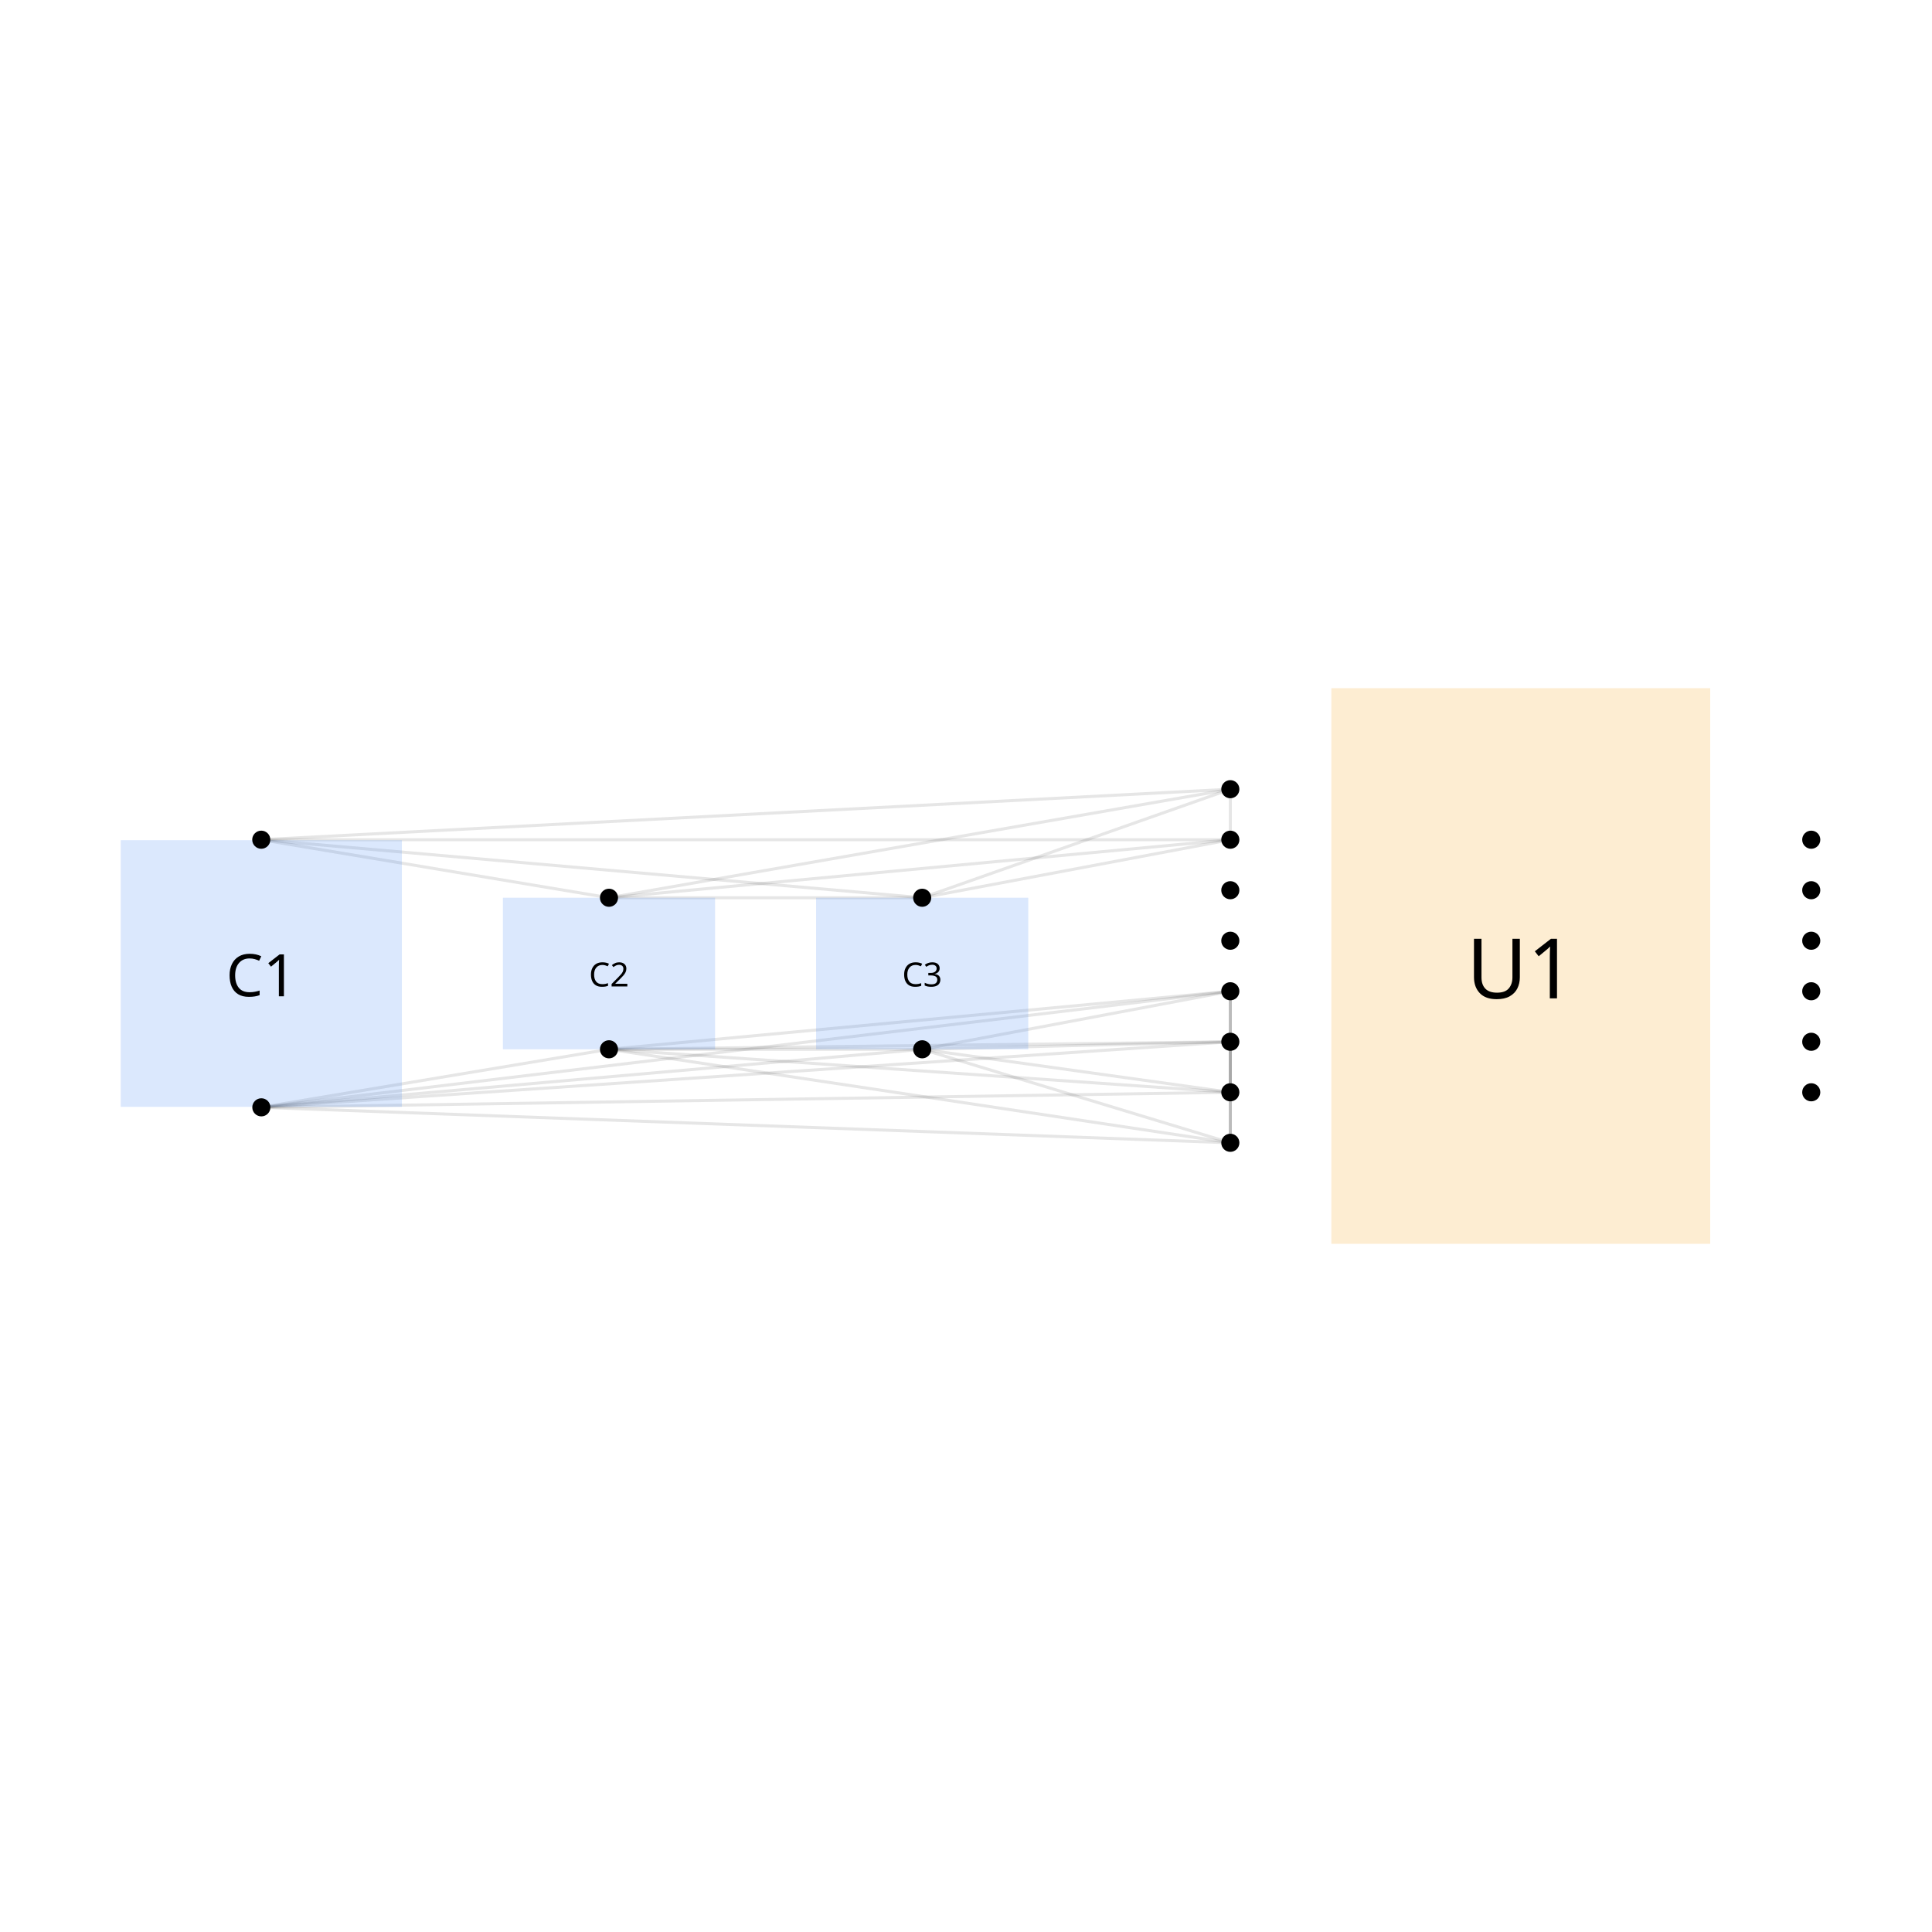
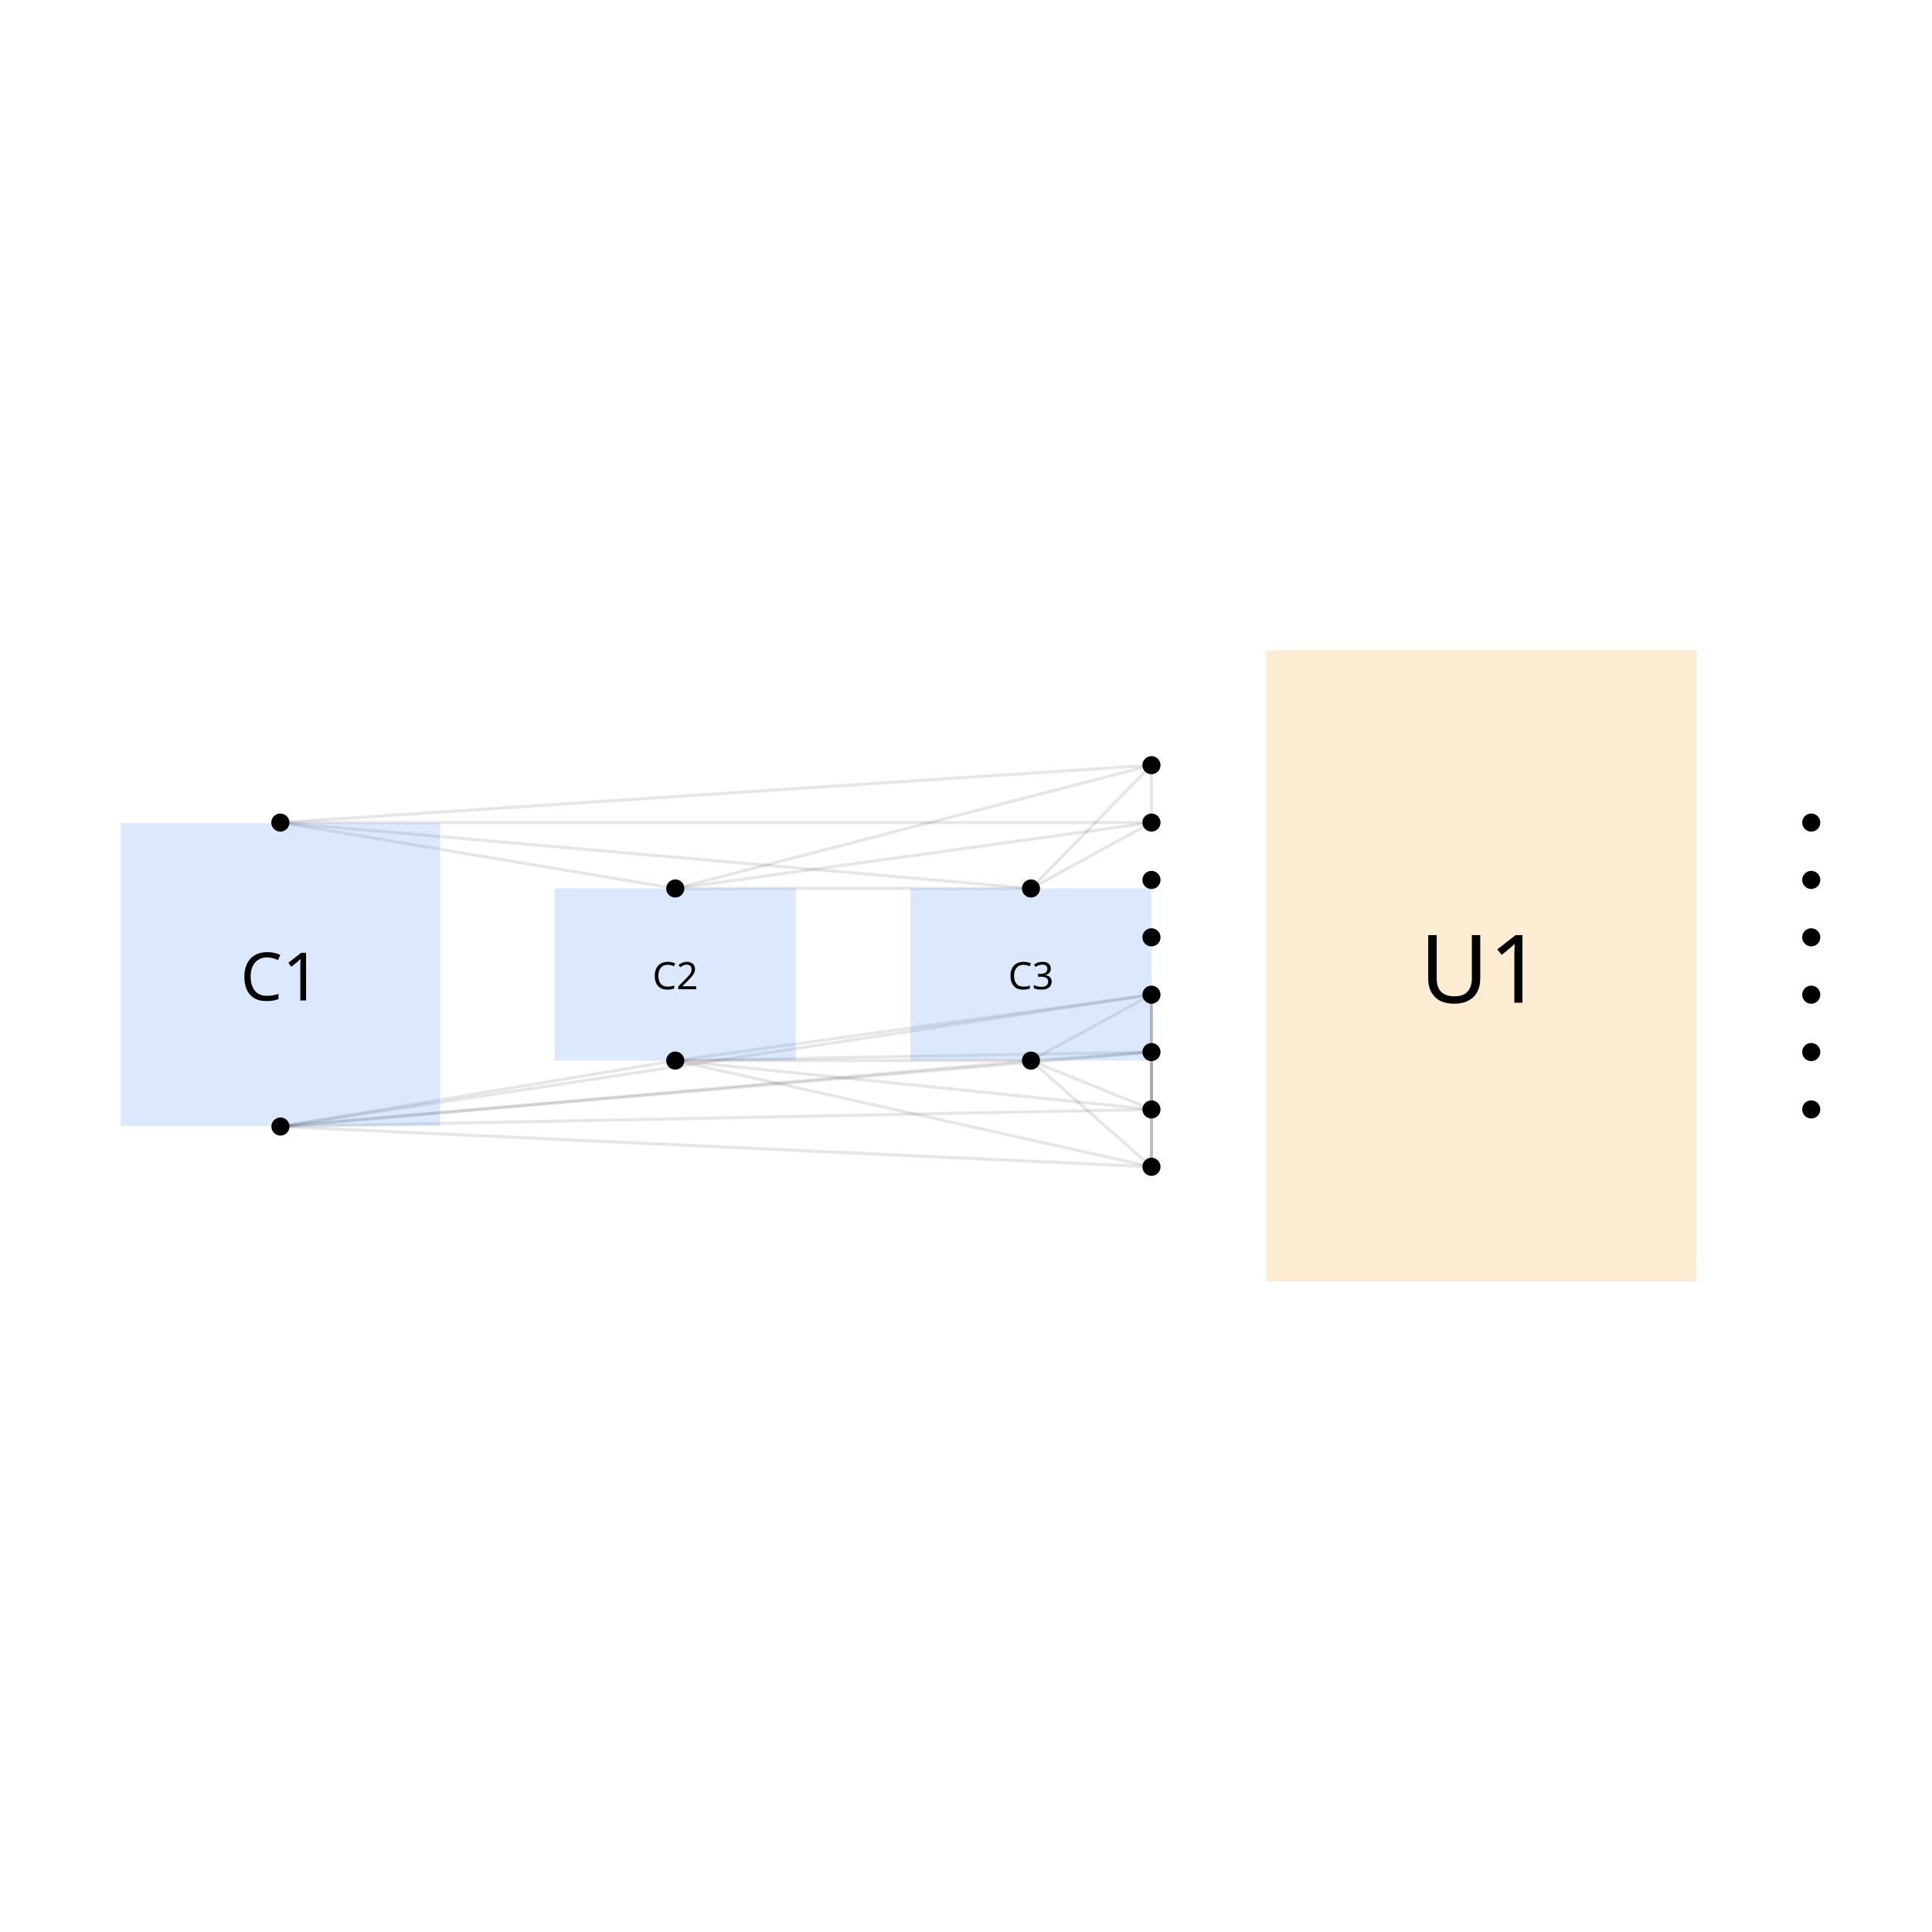
<svg xmlns="http://www.w3.org/2000/svg" width="640" height="640" viewBox="0 0 640 640">
  <rect width="100%" height="100%" fill="white" />
  <g>
-     <polyline data-points="-1.15,0.7 -1.15,0.49999999999999994" data-type="line" data-label="" points="407.561,261.432 407.561,278.165" fill="none" stroke="rgba(0,0,0,0.1)" stroke-width="1px" />
+     <polyline data-points="-1.15,0.7 -1.15,0.49999999999999994" data-type="line" data-label="" points="381.437,253.481 381.437,272.486" fill="none" stroke="rgba(0,0,0,0.1)" stroke-width="1px" />
  </g>
  <g>
-     <polyline data-points="-1.15,0.7 -4.986668599999997,0.4999999999999999" data-type="line" data-label="" points="407.561,261.432 86.551,278.165" fill="none" stroke="rgba(0,0,0,0.1)" stroke-width="1px" />
+     <polyline data-points="-1.15,0.7 -4.186668599999996,0.4999999999999999" data-type="line" data-label="" points="381.437,253.481 92.871,272.486" fill="none" stroke="rgba(0,0,0,0.1)" stroke-width="1px" />
  </g>
  <g>
-     <polyline data-points="-1.15,0.7 -3.6099999999999994,0.2702166499999997" data-type="line" data-label="" points="407.561,261.432 201.736,297.391" fill="none" stroke="rgba(0,0,0,0.1)" stroke-width="1px" />
+     <polyline data-points="-1.15,0.7 -2.809999999999999,0.2702166499999997" data-type="line" data-label="" points="381.437,253.481 223.692,294.322" fill="none" stroke="rgba(0,0,0,0.1)" stroke-width="1px" />
  </g>
  <g>
-     <polyline data-points="-1.15,0.7 -2.37,0.2702166499999997" data-type="line" data-label="" points="407.561,261.432 305.485,297.391" fill="none" stroke="rgba(0,0,0,0.1)" stroke-width="1px" />
+     <polyline data-points="-1.15,0.7 -1.5699999999999998,0.2702166499999997" data-type="line" data-label="" points="381.437,253.481 341.526,294.322" fill="none" stroke="rgba(0,0,0,0.1)" stroke-width="1px" />
  </g>
  <g>
-     <polyline data-points="-1.15,0.49999999999999994 -4.986668599999997,0.4999999999999999" data-type="line" data-label="" points="407.561,278.165 86.551,278.165" fill="none" stroke="rgba(0,0,0,0.1)" stroke-width="1px" />
+     <polyline data-points="-1.15,0.49999999999999994 -4.186668599999996,0.4999999999999999" data-type="line" data-label="" points="381.437,272.486 92.871,272.486" fill="none" stroke="rgba(0,0,0,0.1)" stroke-width="1px" />
  </g>
  <g>
-     <polyline data-points="-1.15,0.49999999999999994 -3.6099999999999994,0.2702166499999997" data-type="line" data-label="" points="407.561,278.165 201.736,297.391" fill="none" stroke="rgba(0,0,0,0.1)" stroke-width="1px" />
+     <polyline data-points="-1.15,0.49999999999999994 -2.809999999999999,0.2702166499999997" data-type="line" data-label="" points="381.437,272.486 223.692,294.322" fill="none" stroke="rgba(0,0,0,0.1)" stroke-width="1px" />
  </g>
  <g>
-     <polyline data-points="-1.15,0.49999999999999994 -2.37,0.2702166499999997" data-type="line" data-label="" points="407.561,278.165 305.485,297.391" fill="none" stroke="rgba(0,0,0,0.1)" stroke-width="1px" />
+     <polyline data-points="-1.15,0.49999999999999994 -1.5699999999999998,0.2702166499999997" data-type="line" data-label="" points="381.437,272.486 341.526,294.322" fill="none" stroke="rgba(0,0,0,0.1)" stroke-width="1px" />
  </g>
  <g>
-     <polyline data-points="-4.986668599999997,0.4999999999999999 -3.6099999999999994,0.2702166499999997" data-type="line" data-label="" points="86.551,278.165 201.736,297.391" fill="none" stroke="rgba(0,0,0,0.1)" stroke-width="1px" />
+     <polyline data-points="-4.186668599999996,0.4999999999999999 -2.809999999999999,0.2702166499999997" data-type="line" data-label="" points="92.871,272.486 223.692,294.322" fill="none" stroke="rgba(0,0,0,0.1)" stroke-width="1px" />
  </g>
  <g>
-     <polyline data-points="-4.986668599999997,0.4999999999999999 -2.37,0.2702166499999997" data-type="line" data-label="" points="86.551,278.165 305.485,297.391" fill="none" stroke="rgba(0,0,0,0.1)" stroke-width="1px" />
+     <polyline data-points="-4.186668599999996,0.4999999999999999 -1.5699999999999998,0.2702166499999997" data-type="line" data-label="" points="92.871,272.486 341.526,294.322" fill="none" stroke="rgba(0,0,0,0.1)" stroke-width="1px" />
  </g>
  <g>
-     <polyline data-points="-3.6099999999999994,0.2702166499999997 -2.37,0.2702166499999997" data-type="line" data-label="" points="201.736,297.391 305.485,297.391" fill="none" stroke="rgba(0,0,0,0.1)" stroke-width="1px" />
+     <polyline data-points="-2.809999999999999,0.2702166499999997 -1.5699999999999998,0.2702166499999997" data-type="line" data-label="" points="223.692,294.322 341.526,294.322" fill="none" stroke="rgba(0,0,0,0.1)" stroke-width="1px" />
  </g>
  <g>
-     <polyline data-points="-1.15,-0.7 -1.15,-0.30000000000000004" data-type="line" data-label="" points="407.561,378.568 407.561,345.101" fill="none" stroke="rgba(0,0,0,0.1)" stroke-width="1px" />
+     <polyline data-points="-1.15,-0.7 -1.15,-0.30000000000000004" data-type="line" data-label="" points="381.437,386.519 381.437,348.508" fill="none" stroke="rgba(0,0,0,0.1)" stroke-width="1px" />
  </g>
  <g>
-     <polyline data-points="-1.15,-0.7 -1.15,-0.5" data-type="line" data-label="" points="407.561,378.568 407.561,361.835" fill="none" stroke="rgba(0,0,0,0.1)" stroke-width="1px" />
+     <polyline data-points="-1.15,-0.7 -1.15,-0.5" data-type="line" data-label="" points="381.437,386.519 381.437,367.514" fill="none" stroke="rgba(0,0,0,0.1)" stroke-width="1px" />
  </g>
  <g>
-     <polyline data-points="-1.15,-0.7 -1.15,-0.10000000000000009" data-type="line" data-label="" points="407.561,378.568 407.561,328.367" fill="none" stroke="rgba(0,0,0,0.1)" stroke-width="1px" />
+     <polyline data-points="-1.15,-0.7 -1.15,-0.10000000000000009" data-type="line" data-label="" points="381.437,386.519 381.437,329.503" fill="none" stroke="rgba(0,0,0,0.1)" stroke-width="1px" />
  </g>
  <g>
-     <polyline data-points="-1.15,-0.7 -4.986371599999999,-0.5595667000000005" data-type="line" data-label="" points="407.561,378.568 86.576,366.818" fill="none" stroke="rgba(0,0,0,0.1)" stroke-width="1px" />
+     <polyline data-points="-1.15,-0.7 -4.186371599999998,-0.5595667000000005" data-type="line" data-label="" points="381.437,386.519 92.899,373.174" fill="none" stroke="rgba(0,0,0,0.1)" stroke-width="1px" />
  </g>
  <g>
-     <polyline data-points="-1.15,-0.7 -3.6099999999999994,-0.32978335000000025" data-type="line" data-label="" points="407.561,378.568 201.736,347.593" fill="none" stroke="rgba(0,0,0,0.1)" stroke-width="1px" />
+     <polyline data-points="-1.15,-0.7 -2.809999999999999,-0.32978335000000025" data-type="line" data-label="" points="381.437,386.519 223.692,351.338" fill="none" stroke="rgba(0,0,0,0.1)" stroke-width="1px" />
  </g>
  <g>
-     <polyline data-points="-1.15,-0.7 -2.37,-0.32978335000000025" data-type="line" data-label="" points="407.561,378.568 305.485,347.593" fill="none" stroke="rgba(0,0,0,0.1)" stroke-width="1px" />
+     <polyline data-points="-1.15,-0.7 -1.5699999999999998,-0.32978335000000025" data-type="line" data-label="" points="381.437,386.519 341.526,351.338" fill="none" stroke="rgba(0,0,0,0.1)" stroke-width="1px" />
  </g>
  <g>
-     <polyline data-points="-1.15,-0.30000000000000004 -1.15,-0.5" data-type="line" data-label="" points="407.561,345.101 407.561,361.835" fill="none" stroke="rgba(0,0,0,0.1)" stroke-width="1px" />
+     <polyline data-points="-1.15,-0.30000000000000004 -1.15,-0.5" data-type="line" data-label="" points="381.437,348.508 381.437,367.514" fill="none" stroke="rgba(0,0,0,0.1)" stroke-width="1px" />
  </g>
  <g>
-     <polyline data-points="-1.15,-0.30000000000000004 -1.15,-0.10000000000000009" data-type="line" data-label="" points="407.561,345.101 407.561,328.367" fill="none" stroke="rgba(0,0,0,0.1)" stroke-width="1px" />
+     <polyline data-points="-1.15,-0.30000000000000004 -1.15,-0.10000000000000009" data-type="line" data-label="" points="381.437,348.508 381.437,329.503" fill="none" stroke="rgba(0,0,0,0.1)" stroke-width="1px" />
  </g>
  <g>
-     <polyline data-points="-1.15,-0.30000000000000004 -4.986371599999999,-0.5595667000000005" data-type="line" data-label="" points="407.561,345.101 86.576,366.818" fill="none" stroke="rgba(0,0,0,0.1)" stroke-width="1px" />
+     <polyline data-points="-1.15,-0.30000000000000004 -4.186371599999998,-0.5595667000000005" data-type="line" data-label="" points="381.437,348.508 92.899,373.174" fill="none" stroke="rgba(0,0,0,0.1)" stroke-width="1px" />
  </g>
  <g>
-     <polyline data-points="-1.15,-0.30000000000000004 -3.6099999999999994,-0.32978335000000025" data-type="line" data-label="" points="407.561,345.101 201.736,347.593" fill="none" stroke="rgba(0,0,0,0.1)" stroke-width="1px" />
+     <polyline data-points="-1.15,-0.30000000000000004 -2.809999999999999,-0.32978335000000025" data-type="line" data-label="" points="381.437,348.508 223.692,351.338" fill="none" stroke="rgba(0,0,0,0.1)" stroke-width="1px" />
  </g>
  <g>
-     <polyline data-points="-1.15,-0.30000000000000004 -2.37,-0.32978335000000025" data-type="line" data-label="" points="407.561,345.101 305.485,347.593" fill="none" stroke="rgba(0,0,0,0.1)" stroke-width="1px" />
+     <polyline data-points="-1.15,-0.30000000000000004 -1.5699999999999998,-0.32978335000000025" data-type="line" data-label="" points="381.437,348.508 341.526,351.338" fill="none" stroke="rgba(0,0,0,0.1)" stroke-width="1px" />
  </g>
  <g>
-     <polyline data-points="-1.15,-0.5 -1.15,-0.10000000000000009" data-type="line" data-label="" points="407.561,361.835 407.561,328.367" fill="none" stroke="rgba(0,0,0,0.1)" stroke-width="1px" />
+     <polyline data-points="-1.15,-0.5 -1.15,-0.10000000000000009" data-type="line" data-label="" points="381.437,367.514 381.437,329.503" fill="none" stroke="rgba(0,0,0,0.1)" stroke-width="1px" />
  </g>
  <g>
-     <polyline data-points="-1.15,-0.5 -4.986371599999999,-0.5595667000000005" data-type="line" data-label="" points="407.561,361.835 86.576,366.818" fill="none" stroke="rgba(0,0,0,0.1)" stroke-width="1px" />
+     <polyline data-points="-1.15,-0.5 -4.186371599999998,-0.5595667000000005" data-type="line" data-label="" points="381.437,367.514 92.899,373.174" fill="none" stroke="rgba(0,0,0,0.1)" stroke-width="1px" />
  </g>
  <g>
-     <polyline data-points="-1.15,-0.5 -3.6099999999999994,-0.32978335000000025" data-type="line" data-label="" points="407.561,361.835 201.736,347.593" fill="none" stroke="rgba(0,0,0,0.1)" stroke-width="1px" />
+     <polyline data-points="-1.15,-0.5 -2.809999999999999,-0.32978335000000025" data-type="line" data-label="" points="381.437,367.514 223.692,351.338" fill="none" stroke="rgba(0,0,0,0.1)" stroke-width="1px" />
  </g>
  <g>
-     <polyline data-points="-1.15,-0.5 -2.37,-0.32978335000000025" data-type="line" data-label="" points="407.561,361.835 305.485,347.593" fill="none" stroke="rgba(0,0,0,0.1)" stroke-width="1px" />
+     <polyline data-points="-1.15,-0.5 -1.5699999999999998,-0.32978335000000025" data-type="line" data-label="" points="381.437,367.514 341.526,351.338" fill="none" stroke="rgba(0,0,0,0.1)" stroke-width="1px" />
  </g>
  <g>
-     <polyline data-points="-1.15,-0.10000000000000009 -4.986371599999999,-0.5595667000000005" data-type="line" data-label="" points="407.561,328.367 86.576,366.818" fill="none" stroke="rgba(0,0,0,0.1)" stroke-width="1px" />
+     <polyline data-points="-1.15,-0.10000000000000009 -4.186371599999998,-0.5595667000000005" data-type="line" data-label="" points="381.437,329.503 92.899,373.174" fill="none" stroke="rgba(0,0,0,0.1)" stroke-width="1px" />
  </g>
  <g>
-     <polyline data-points="-1.15,-0.10000000000000009 -3.6099999999999994,-0.32978335000000025" data-type="line" data-label="" points="407.561,328.367 201.736,347.593" fill="none" stroke="rgba(0,0,0,0.1)" stroke-width="1px" />
+     <polyline data-points="-1.15,-0.10000000000000009 -2.809999999999999,-0.32978335000000025" data-type="line" data-label="" points="381.437,329.503 223.692,351.338" fill="none" stroke="rgba(0,0,0,0.1)" stroke-width="1px" />
  </g>
  <g>
-     <polyline data-points="-1.15,-0.10000000000000009 -2.37,-0.32978335000000025" data-type="line" data-label="" points="407.561,328.367 305.485,347.593" fill="none" stroke="rgba(0,0,0,0.1)" stroke-width="1px" />
+     <polyline data-points="-1.15,-0.10000000000000009 -1.5699999999999998,-0.32978335000000025" data-type="line" data-label="" points="381.437,329.503 341.526,351.338" fill="none" stroke="rgba(0,0,0,0.1)" stroke-width="1px" />
  </g>
  <g>
-     <polyline data-points="-4.986371599999999,-0.5595667000000005 -3.6099999999999994,-0.32978335000000025" data-type="line" data-label="" points="86.576,366.818 201.736,347.593" fill="none" stroke="rgba(0,0,0,0.1)" stroke-width="1px" />
+     <polyline data-points="-4.186371599999998,-0.5595667000000005 -2.809999999999999,-0.32978335000000025" data-type="line" data-label="" points="92.899,373.174 223.692,351.338" fill="none" stroke="rgba(0,0,0,0.1)" stroke-width="1px" />
  </g>
  <g>
-     <polyline data-points="-4.986371599999999,-0.5595667000000005 -2.37,-0.32978335000000025" data-type="line" data-label="" points="86.576,366.818 305.485,347.593" fill="none" stroke="rgba(0,0,0,0.1)" stroke-width="1px" />
+     <polyline data-points="-4.186371599999998,-0.5595667000000005 -1.5699999999999998,-0.32978335000000025" data-type="line" data-label="" points="92.899,373.174 341.526,351.338" fill="none" stroke="rgba(0,0,0,0.1)" stroke-width="1px" />
  </g>
  <g>
-     <polyline data-points="-3.6099999999999994,-0.32978335000000025 -2.37,-0.32978335000000025" data-type="line" data-label="" points="201.736,347.593 305.485,347.593" fill="none" stroke="rgba(0,0,0,0.1)" stroke-width="1px" />
+     <polyline data-points="-2.809999999999999,-0.32978335000000025 -1.5699999999999998,-0.32978335000000025" data-type="line" data-label="" points="223.692,351.338 341.526,351.338" fill="none" stroke="rgba(0,0,0,0.1)" stroke-width="1px" />
  </g>
  <g>
-     <rect data-type="rect" data-label="U1" data-x="0" data-y="0" x="441.029" y="227.964" width="125.504" height="184.072" fill="rgba(245, 158, 11, 0.18)" stroke="none" stroke-width="0.012" />
+     <rect data-type="rect" data-label="U1" data-x="0" data-y="0" x="419.448" y="215.47" width="142.541" height="209.06" fill="rgba(245, 158, 11, 0.18)" stroke="none" stroke-width="0.011" />
  </g>
  <g>
-     <rect data-type="rect" data-label="C1" data-x="-4.986520099999998" data-y="-0.02978335000000029" x="40" y="278.322" width="93.127" height="88.339" fill="rgba(59, 130, 246, 0.18)" stroke="none" stroke-width="0.012" />
+     <rect data-type="rect" data-label="C1" data-x="-4.186520099999997" data-y="-0.02978335000000029" x="40" y="272.664" width="105.769" height="100.332" fill="rgba(59, 130, 246, 0.18)" stroke="none" stroke-width="0.011" />
  </g>
  <g>
-     <rect data-type="rect" data-label="C2" data-x="-3.6099999999999994" data-y="-0.02978335000000029" x="166.595" y="297.391" width="70.282" height="50.201" fill="rgba(59, 130, 246, 0.18)" stroke="none" stroke-width="0.012" />
+     <rect data-type="rect" data-label="C2" data-x="-2.809999999999999" data-y="-0.02978335000000029" x="183.78" y="294.322" width="79.823" height="57.016" fill="rgba(59, 130, 246, 0.18)" stroke="none" stroke-width="0.011" />
  </g>
  <g>
-     <rect data-type="rect" data-label="C3" data-x="-2.37" data-y="-0.02978335000000029" x="270.344" y="297.391" width="70.282" height="50.201" fill="rgba(59, 130, 246, 0.18)" stroke="none" stroke-width="0.012" />
+     <rect data-type="rect" data-label="C3" data-x="-1.5699999999999998" data-y="-0.02978335000000029" x="301.614" y="294.322" width="79.823" height="57.016" fill="rgba(59, 130, 246, 0.18)" stroke="none" stroke-width="0.011" />
  </g>
-   <text data-type="text" data-label="U1" data-x="0" data-y="0" x="503.781" y="320" fill="black" font-size="27.611" font-family="sans-serif" text-anchor="middle" dominant-baseline="central">U1</text>
-   <text data-type="text" data-label="C1" data-x="-4.986520099999998" data-y="-0.02978335000000029" x="86.563" y="322.492" fill="black" font-size="19.435" font-family="sans-serif" text-anchor="middle" dominant-baseline="central">C1</text>
-   <text data-type="text" data-label="C2" data-x="-3.6099999999999994" data-y="-0.02978335000000029" x="201.736" y="322.492" fill="black" font-size="11.044" font-family="sans-serif" text-anchor="middle" dominant-baseline="central">C2</text>
-   <text data-type="text" data-label="C3" data-x="-2.37" data-y="-0.02978335000000029" x="305.485" y="322.492" fill="black" font-size="11.044" font-family="sans-serif" text-anchor="middle" dominant-baseline="central">C3</text>
+   <text data-type="text" data-label="U1" data-x="0" data-y="0" x="490.719" y="320" fill="black" font-size="31.359" font-family="sans-serif" text-anchor="middle" dominant-baseline="central">U1</text>
+   <text data-type="text" data-label="C1" data-x="-4.186520099999997" data-y="-0.02978335000000029" x="92.885" y="322.83" fill="black" font-size="22.073" font-family="sans-serif" text-anchor="middle" dominant-baseline="central">C1</text>
+   <text data-type="text" data-label="C2" data-x="-2.809999999999999" data-y="-0.02978335000000029" x="223.692" y="322.83" fill="black" font-size="12.544" font-family="sans-serif" text-anchor="middle" dominant-baseline="central">C2</text>
+   <text data-type="text" data-label="C3" data-x="-1.5699999999999998" data-y="-0.02978335000000029" x="341.526" y="322.83" fill="black" font-size="12.544" font-family="sans-serif" text-anchor="middle" dominant-baseline="central">C3</text>
  <g>
-     <circle data-type="point" data-label="U1.1 (unnamedsubcircuitsubcircuit_source_group_0_connectivity_net0)" data-x="-1.15" data-y="0.7" cx="407.561" cy="261.432" r="3" fill="black" />
+     <circle data-type="point" data-label="U1.1 (unnamedsubcircuitsubcircuit_source_group_0_connectivity_net0)" data-x="-1.15" data-y="0.7" cx="381.437" cy="253.481" r="3" fill="black" />
  </g>
  <g>
-     <circle data-type="point" data-label="U1.2 (unnamedsubcircuitsubcircuit_source_group_0_connectivity_net1)" data-x="-1.15" data-y="-0.7" cx="407.561" cy="378.568" r="3" fill="black" />
+     <circle data-type="point" data-label="U1.2 (unnamedsubcircuitsubcircuit_source_group_0_connectivity_net1)" data-x="-1.15" data-y="-0.7" cx="381.437" cy="386.519" r="3" fill="black" />
  </g>
  <g>
-     <circle data-type="point" data-label="U1.3" data-x="-1.15" data-y="0.29999999999999993" cx="407.561" cy="294.899" r="3" fill="black" />
+     <circle data-type="point" data-label="U1.3" data-x="-1.15" data-y="0.29999999999999993" cx="381.437" cy="291.492" r="3" fill="black" />
  </g>
  <g>
-     <circle data-type="point" data-label="U1.4 (unnamedsubcircuitsubcircuit_source_group_0_connectivity_net1)" data-x="-1.15" data-y="-0.30000000000000004" cx="407.561" cy="345.101" r="3" fill="black" />
+     <circle data-type="point" data-label="U1.4 (unnamedsubcircuitsubcircuit_source_group_0_connectivity_net1)" data-x="-1.15" data-y="-0.30000000000000004" cx="381.437" cy="348.508" r="3" fill="black" />
  </g>
  <g>
-     <circle data-type="point" data-label="U1.5 (unnamedsubcircuitsubcircuit_source_group_0_connectivity_net1)" data-x="-1.15" data-y="-0.5" cx="407.561" cy="361.835" r="3" fill="black" />
+     <circle data-type="point" data-label="U1.5 (unnamedsubcircuitsubcircuit_source_group_0_connectivity_net1)" data-x="-1.15" data-y="-0.5" cx="381.437" cy="367.514" r="3" fill="black" />
  </g>
  <g>
-     <circle data-type="point" data-label="U1.6 (unnamedsubcircuitsubcircuit_source_group_0_connectivity_net0)" data-x="-1.15" data-y="0.49999999999999994" cx="407.561" cy="278.165" r="3" fill="black" />
+     <circle data-type="point" data-label="U1.6 (unnamedsubcircuitsubcircuit_source_group_0_connectivity_net0)" data-x="-1.15" data-y="0.49999999999999994" cx="381.437" cy="272.486" r="3" fill="black" />
  </g>
  <g>
-     <circle data-type="point" data-label="U1.7 (unnamedsubcircuitsubcircuit_source_group_0_connectivity_net2)" data-x="1.15" data-y="0.5" cx="600" cy="278.165" r="3" fill="black" />
+     <circle data-type="point" data-label="U1.7 (unnamedsubcircuitsubcircuit_source_group_0_connectivity_net2)" data-x="1.15" data-y="0.5" cx="600" cy="272.486" r="3" fill="black" />
  </g>
  <g>
-     <circle data-type="point" data-label="U1.8 (unnamedsubcircuitsubcircuit_source_group_0_connectivity_net6)" data-x="1.15" data-y="-0.3" cx="600" cy="345.101" r="3" fill="black" />
+     <circle data-type="point" data-label="U1.8 (unnamedsubcircuitsubcircuit_source_group_0_connectivity_net6)" data-x="1.15" data-y="-0.3" cx="600" cy="348.508" r="3" fill="black" />
  </g>
  <g>
-     <circle data-type="point" data-label="U1.9 (unnamedsubcircuitsubcircuit_source_group_0_connectivity_net7)" data-x="1.15" data-y="-0.5" cx="600" cy="361.835" r="3" fill="black" />
+     <circle data-type="point" data-label="U1.9 (unnamedsubcircuitsubcircuit_source_group_0_connectivity_net7)" data-x="1.15" data-y="-0.5" cx="600" cy="367.514" r="3" fill="black" />
  </g>
  <g>
-     <circle data-type="point" data-label="U1.10 (unnamedsubcircuitsubcircuit_source_group_0_connectivity_net1)" data-x="-1.15" data-y="-0.10000000000000009" cx="407.561" cy="328.367" r="3" fill="black" />
+     <circle data-type="point" data-label="U1.10 (unnamedsubcircuitsubcircuit_source_group_0_connectivity_net1)" data-x="-1.15" data-y="-0.10000000000000009" cx="381.437" cy="329.503" r="3" fill="black" />
  </g>
  <g>
-     <circle data-type="point" data-label="U1.11" data-x="-1.15" data-y="0.09999999999999987" cx="407.561" cy="311.633" r="3" fill="black" />
+     <circle data-type="point" data-label="U1.11" data-x="-1.15" data-y="0.09999999999999987" cx="381.437" cy="310.497" r="3" fill="black" />
  </g>
  <g>
-     <circle data-type="point" data-label="U1.12 (unnamedsubcircuitsubcircuit_source_group_0_connectivity_net3)" data-x="1.15" data-y="0.30000000000000004" cx="600" cy="294.899" r="3" fill="black" />
+     <circle data-type="point" data-label="U1.12 (unnamedsubcircuitsubcircuit_source_group_0_connectivity_net3)" data-x="1.15" data-y="0.30000000000000004" cx="600" cy="291.492" r="3" fill="black" />
  </g>
  <g>
-     <circle data-type="point" data-label="U1.13 (unnamedsubcircuitsubcircuit_source_group_0_connectivity_net4)" data-x="1.15" data-y="0.10000000000000009" cx="600" cy="311.633" r="3" fill="black" />
+     <circle data-type="point" data-label="U1.13 (unnamedsubcircuitsubcircuit_source_group_0_connectivity_net4)" data-x="1.15" data-y="0.10000000000000009" cx="600" cy="310.497" r="3" fill="black" />
  </g>
  <g>
-     <circle data-type="point" data-label="U1.14 (unnamedsubcircuitsubcircuit_source_group_0_connectivity_net5)" data-x="1.15" data-y="-0.09999999999999998" cx="600" cy="328.367" r="3" fill="black" />
+     <circle data-type="point" data-label="U1.14 (unnamedsubcircuitsubcircuit_source_group_0_connectivity_net5)" data-x="1.15" data-y="-0.09999999999999998" cx="600" cy="329.503" r="3" fill="black" />
  </g>
  <g>
-     <circle data-type="point" data-label="C1.2 (unnamedsubcircuitsubcircuit_source_group_0_connectivity_net1)" data-x="-4.986371599999999" data-y="-0.5595667000000005" cx="86.576" cy="366.818" r="3" fill="black" />
+     <circle data-type="point" data-label="C1.2 (unnamedsubcircuitsubcircuit_source_group_0_connectivity_net1)" data-x="-4.186371599999998" data-y="-0.5595667000000005" cx="92.899" cy="373.174" r="3" fill="black" />
  </g>
  <g>
-     <circle data-type="point" data-label="C1.1 (unnamedsubcircuitsubcircuit_source_group_0_connectivity_net0)" data-x="-4.986668599999997" data-y="0.4999999999999999" cx="86.551" cy="278.165" r="3" fill="black" />
+     <circle data-type="point" data-label="C1.1 (unnamedsubcircuitsubcircuit_source_group_0_connectivity_net0)" data-x="-4.186668599999996" data-y="0.4999999999999999" cx="92.871" cy="272.486" r="3" fill="black" />
  </g>
  <g>
-     <circle data-type="point" data-label="C2.1 (unnamedsubcircuitsubcircuit_source_group_0_connectivity_net0)" data-x="-3.6099999999999994" data-y="0.2702166499999997" cx="201.736" cy="297.391" r="3" fill="black" />
+     <circle data-type="point" data-label="C2.1 (unnamedsubcircuitsubcircuit_source_group_0_connectivity_net0)" data-x="-2.809999999999999" data-y="0.2702166499999997" cx="223.692" cy="294.322" r="3" fill="black" />
  </g>
  <g>
-     <circle data-type="point" data-label="C2.2 (unnamedsubcircuitsubcircuit_source_group_0_connectivity_net1)" data-x="-3.6099999999999994" data-y="-0.32978335000000025" cx="201.736" cy="347.593" r="3" fill="black" />
+     <circle data-type="point" data-label="C2.2 (unnamedsubcircuitsubcircuit_source_group_0_connectivity_net1)" data-x="-2.809999999999999" data-y="-0.32978335000000025" cx="223.692" cy="351.338" r="3" fill="black" />
  </g>
  <g>
-     <circle data-type="point" data-label="C3.1 (unnamedsubcircuitsubcircuit_source_group_0_connectivity_net0)" data-x="-2.37" data-y="0.2702166499999997" cx="305.485" cy="297.391" r="3" fill="black" />
+     <circle data-type="point" data-label="C3.1 (unnamedsubcircuitsubcircuit_source_group_0_connectivity_net0)" data-x="-1.5699999999999998" data-y="0.2702166499999997" cx="341.526" cy="294.322" r="3" fill="black" />
  </g>
  <g>
-     <circle data-type="point" data-label="C3.2 (unnamedsubcircuitsubcircuit_source_group_0_connectivity_net1)" data-x="-2.37" data-y="-0.32978335000000025" cx="305.485" cy="347.593" r="3" fill="black" />
+     <circle data-type="point" data-label="C3.2 (unnamedsubcircuitsubcircuit_source_group_0_connectivity_net1)" data-x="-1.5699999999999998" data-y="-0.32978335000000025" cx="341.526" cy="351.338" r="3" fill="black" />
  </g>
  <g id="crosshair" style="display: none">
    <line id="crosshair-h" y1="0" y2="640" stroke="#666" stroke-width="0.5" />
    <line id="crosshair-v" x1="0" x2="640" stroke="#666" stroke-width="0.5" />
    <text id="coordinates" font-family="monospace" font-size="12" fill="#666" />
  </g>
</svg>
